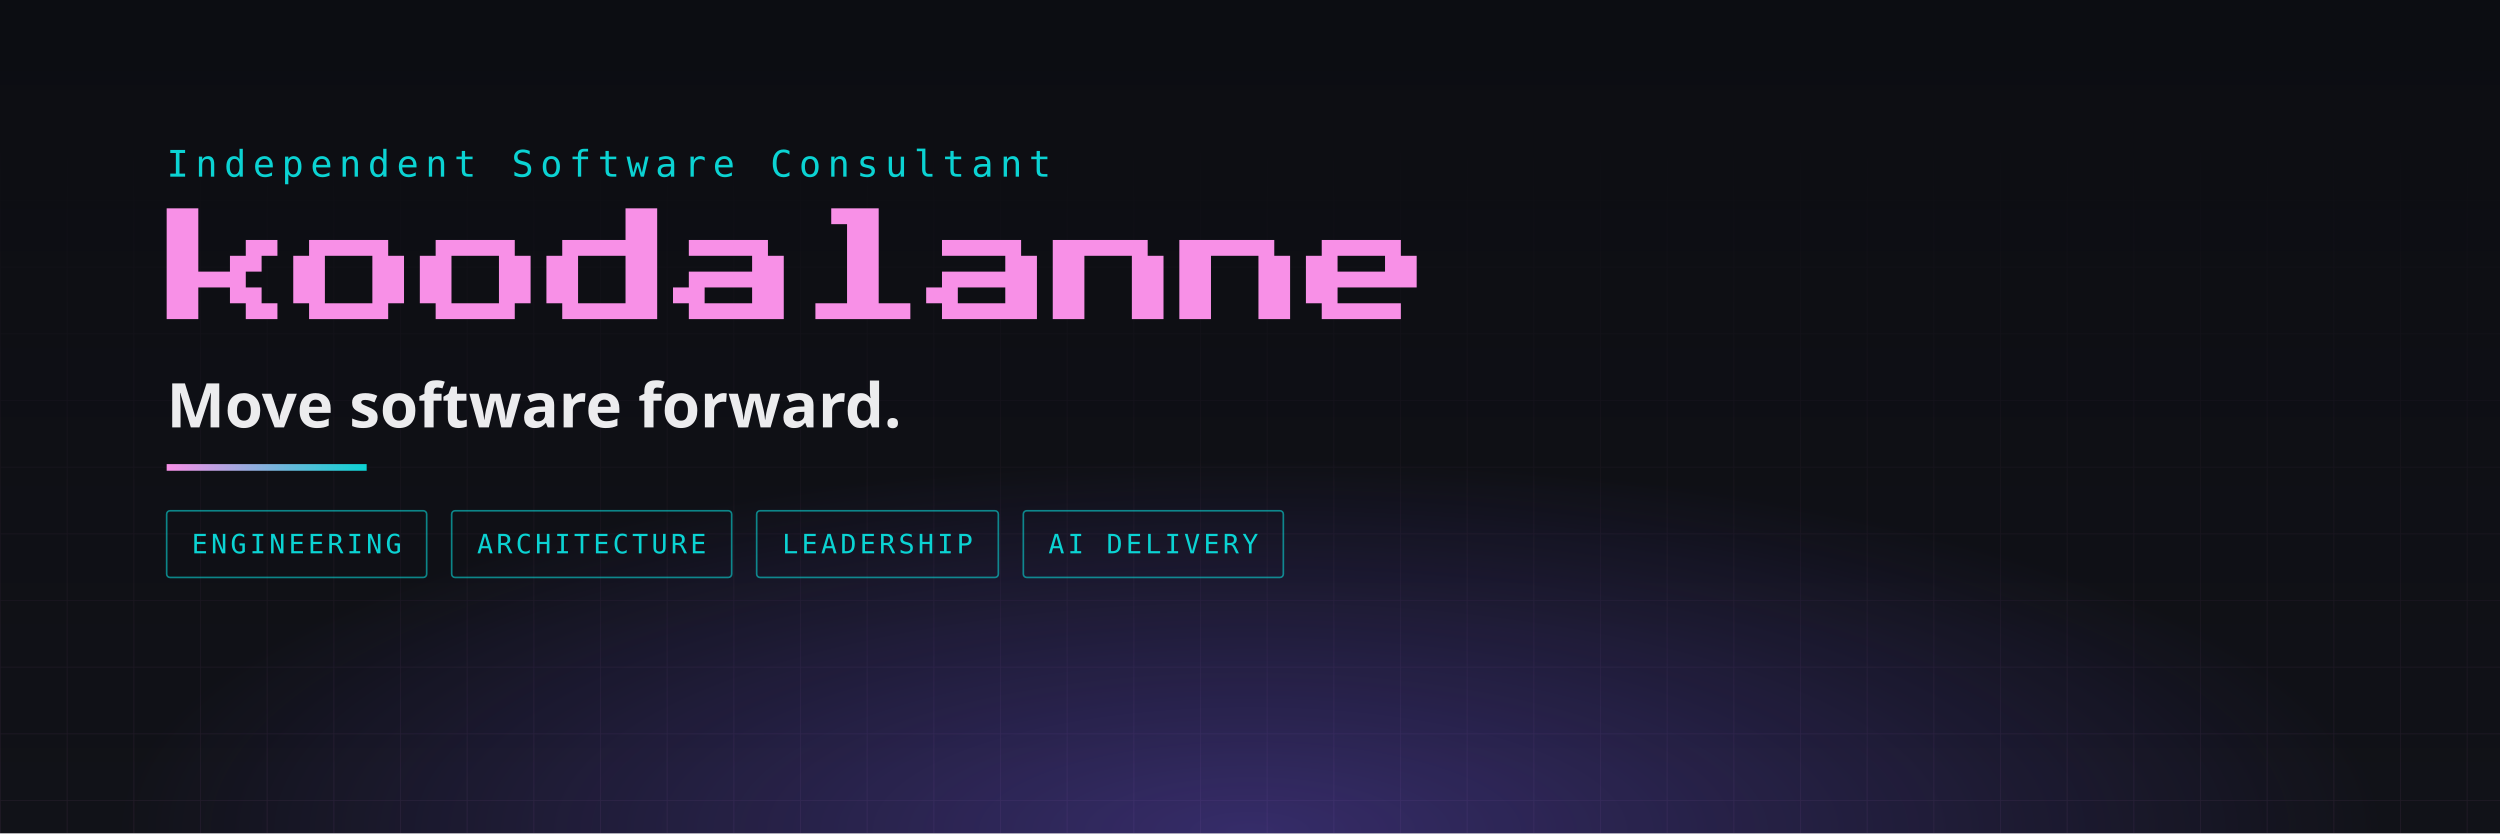
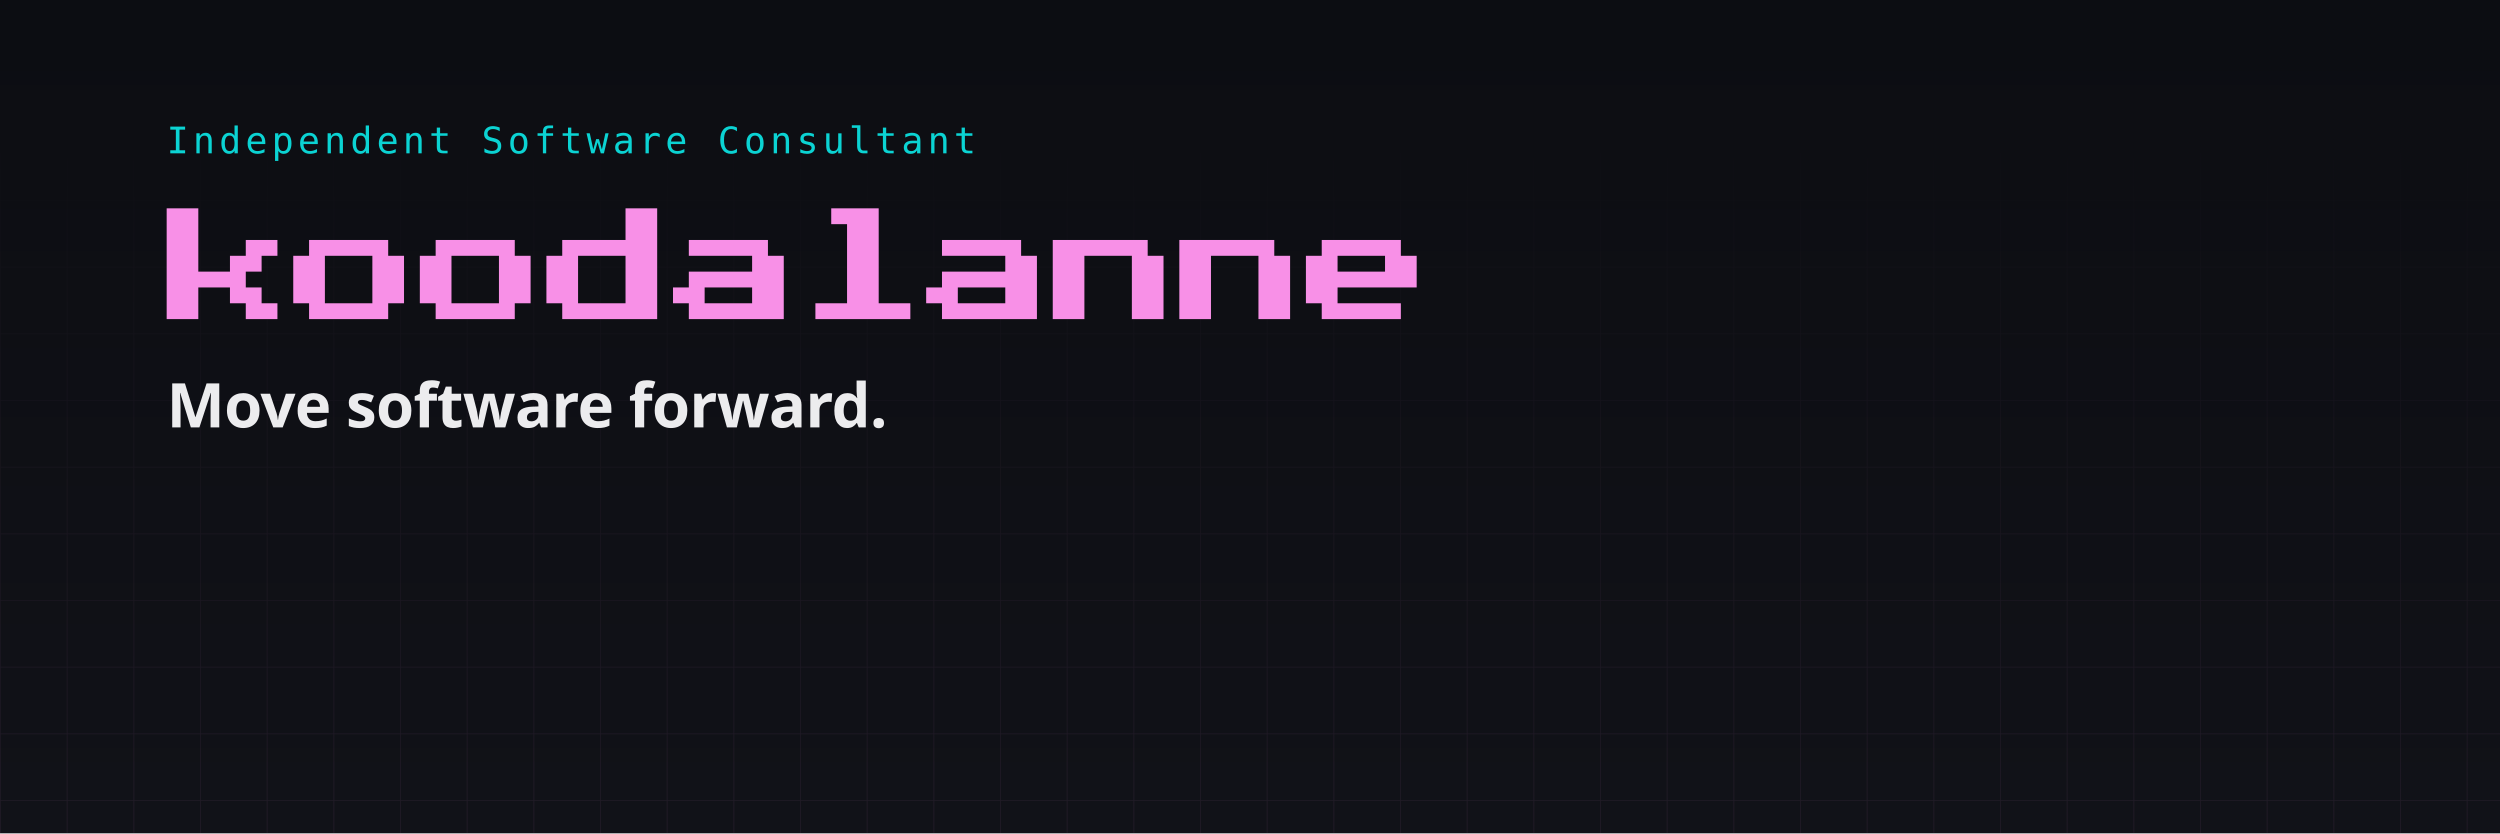
<svg xmlns="http://www.w3.org/2000/svg" viewBox="0 0 1500 500" width="1500" height="500" role="img" aria-label="koodalanne — Move software forward.">
  <defs>
    <pattern id="g" width="40" height="40" patternUnits="userSpaceOnUse">
      <path d="M40 0H0V40" fill="none" stroke="#f890e7" stroke-opacity="0.07" stroke-width="1" />
    </pattern>
    <linearGradient id="neon" x1="0" y1="0" x2="1" y2="0">
      <stop offset="0" stop-color="#f890e7" />
      <stop offset="1" stop-color="#0bd3d3" />
    </linearGradient>
    <radialGradient id="glow" cx="50%" cy="100%" r="75%">
      <stop offset="0" stop-color="#7a5cff" stop-opacity="0.35" />
      <stop offset="60%" stop-color="#7a5cff" stop-opacity="0" />
    </radialGradient>
    <linearGradient id="bg" x1="0" y1="0" x2="0" y2="1">
      <stop offset="0" stop-color="#0c0d12" />
      <stop offset="1" stop-color="#111218" />
    </linearGradient>
    <linearGradient id="fade" x1="0" y1="1" x2="0" y2="0">
      <stop offset="0" stop-color="#fff" />
      <stop offset="0.85" stop-color="#fff" stop-opacity="0" />
    </linearGradient>
    <mask id="gridmask">
      <rect width="100%" height="100%" fill="url(#fade)" />
    </mask>
  </defs>
  <rect width="1500" height="500" fill="url(#bg)" />
  <rect width="1500" height="500" fill="url(#g)" mask="url(#gridmask)" />
-   <rect width="1500" height="500" fill="url(#glow)" />
-   <text x="100" y="106" font-family="'JetBrains Mono', monospace" font-size="22" letter-spacing="4" fill="#0bd3d3">Independent Software Consultant</text>
+   <text x="100" y="92" font-family="'JetBrains Mono', monospace" font-size="22" letter-spacing="2.5" fill="#0bd3d3">Independent Software Consultant</text>
  <g transform="translate(100.0,125.0) scale(0.07595)">
    <g transform="translate(0,1000) scale(1,-1)" fill="#f890e7">
      <path transform="translate(0,0)" d="M0 125V1000H250V500H500V625H625V750H875V625H750V500H625V375H750V250H875V125H625V250H500V375H250V125Z" />
      <path transform="translate(1000,0)" d="M125 125V250H0V625H125V750H750V625H875V250H750V125ZM250 250H625V625H250Z" />
      <path transform="translate(2000,0)" d="M125 125V250H0V625H125V750H750V625H875V250H750V125ZM250 250H625V625H250Z" />
      <path transform="translate(3000,0)" d="M125 125V250H0V625H125V750H625V1000H875V125ZM250 250H625V625H250Z" />
      <path transform="translate(4000,0)" d="M125 125V250H0V375H125V500H625V625H125V750H750V625H875V125ZM250 250H625V375H250Z" />
      <path transform="translate(5000,0)" d="M125 125V250H375V875H250V1000H625V250H875V125Z" />
      <path transform="translate(6000,0)" d="M125 125V250H0V375H125V500H625V625H125V750H750V625H875V125ZM250 250H625V375H250Z" />
      <path transform="translate(7000,0)" d="M0 125V750H750V625H875V125H625V625H250V125Z" />
      <path transform="translate(8000,0)" d="M0 125V750H750V625H875V125H625V625H250V125Z" />
      <path transform="translate(9000,0)" d="M125 125V250H0V625H125V750H750V625H875V375H250V250H750V125ZM250 500H625V625H250Z" />
    </g>
  </g>
-   <text x="100" y="256.456" font-family="'Space Grotesk', system-ui, sans-serif" font-size="37" font-weight="700" fill="#ececee">Move software forward.</text>
-   <rect x="100" y="278.456" width="120" height="4" fill="url(#neon)" />
-   <rect x="100" y="306.456" width="156" height="40" rx="2" fill="none" stroke="#0bd3d3" stroke-opacity="0.6" />
-   <text x="178" y="326.456" text-anchor="middle" dominant-baseline="central" font-family="'JetBrains Mono', monospace" font-size="16" letter-spacing="2" fill="#0bd3d3">ENGINEERING</text>
-   <rect x="271" y="306.456" width="168" height="40" rx="2" fill="none" stroke="#0bd3d3" stroke-opacity="0.6" />
-   <text x="355" y="326.456" text-anchor="middle" dominant-baseline="central" font-family="'JetBrains Mono', monospace" font-size="16" letter-spacing="2" fill="#0bd3d3">ARCHITECTURE</text>
-   <rect x="454" y="306.456" width="145" height="40" rx="2" fill="none" stroke="#0bd3d3" stroke-opacity="0.6" />
-   <rect x="614" y="306.456" width="156" height="40" rx="2" fill="none" stroke="#0bd3d3" stroke-opacity="0.6" />
-   <text x="526.5" y="326.456" text-anchor="middle" dominant-baseline="central" font-family="'JetBrains Mono', monospace" font-size="16" letter-spacing="2" fill="#0bd3d3">LEADERSHIP</text>
-   <text x="692" y="326.456" text-anchor="middle" dominant-baseline="central" font-family="'JetBrains Mono', monospace" font-size="16" letter-spacing="2" fill="#0bd3d3">AI DELIVERY</text>
+   <text x="100" y="256.456" font-family="'Space Grotesk', system-ui, sans-serif" font-size="37" font-weight="700" letter-spacing="-0.4" fill="#ececee">Move software forward.</text>
</svg>
